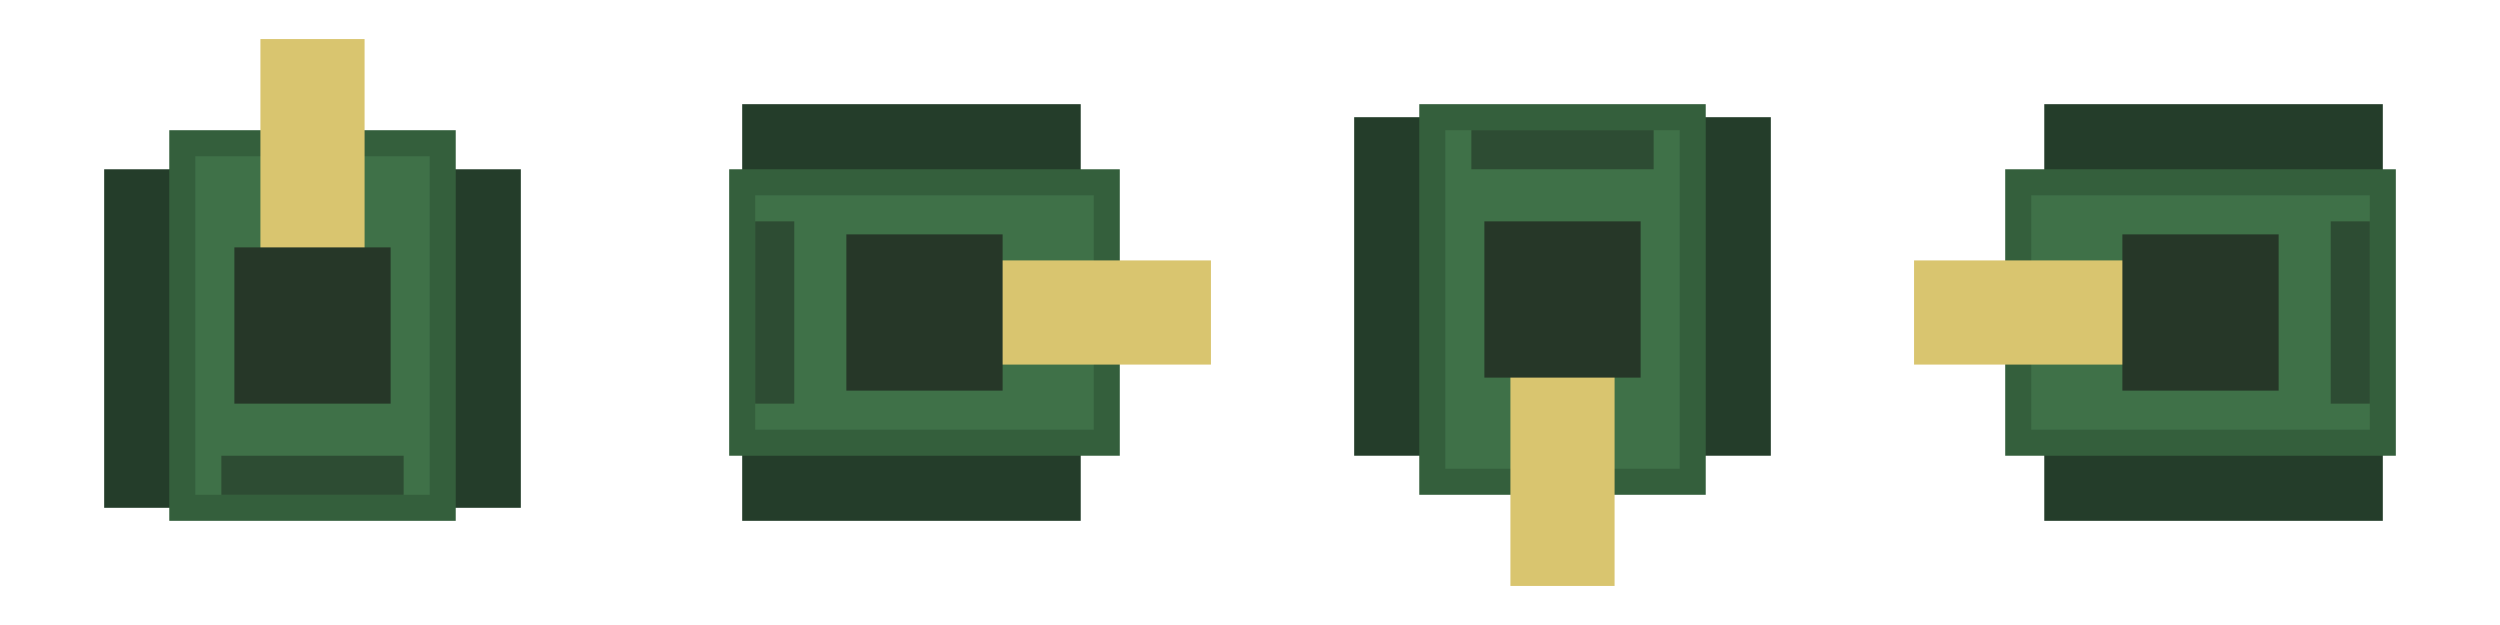
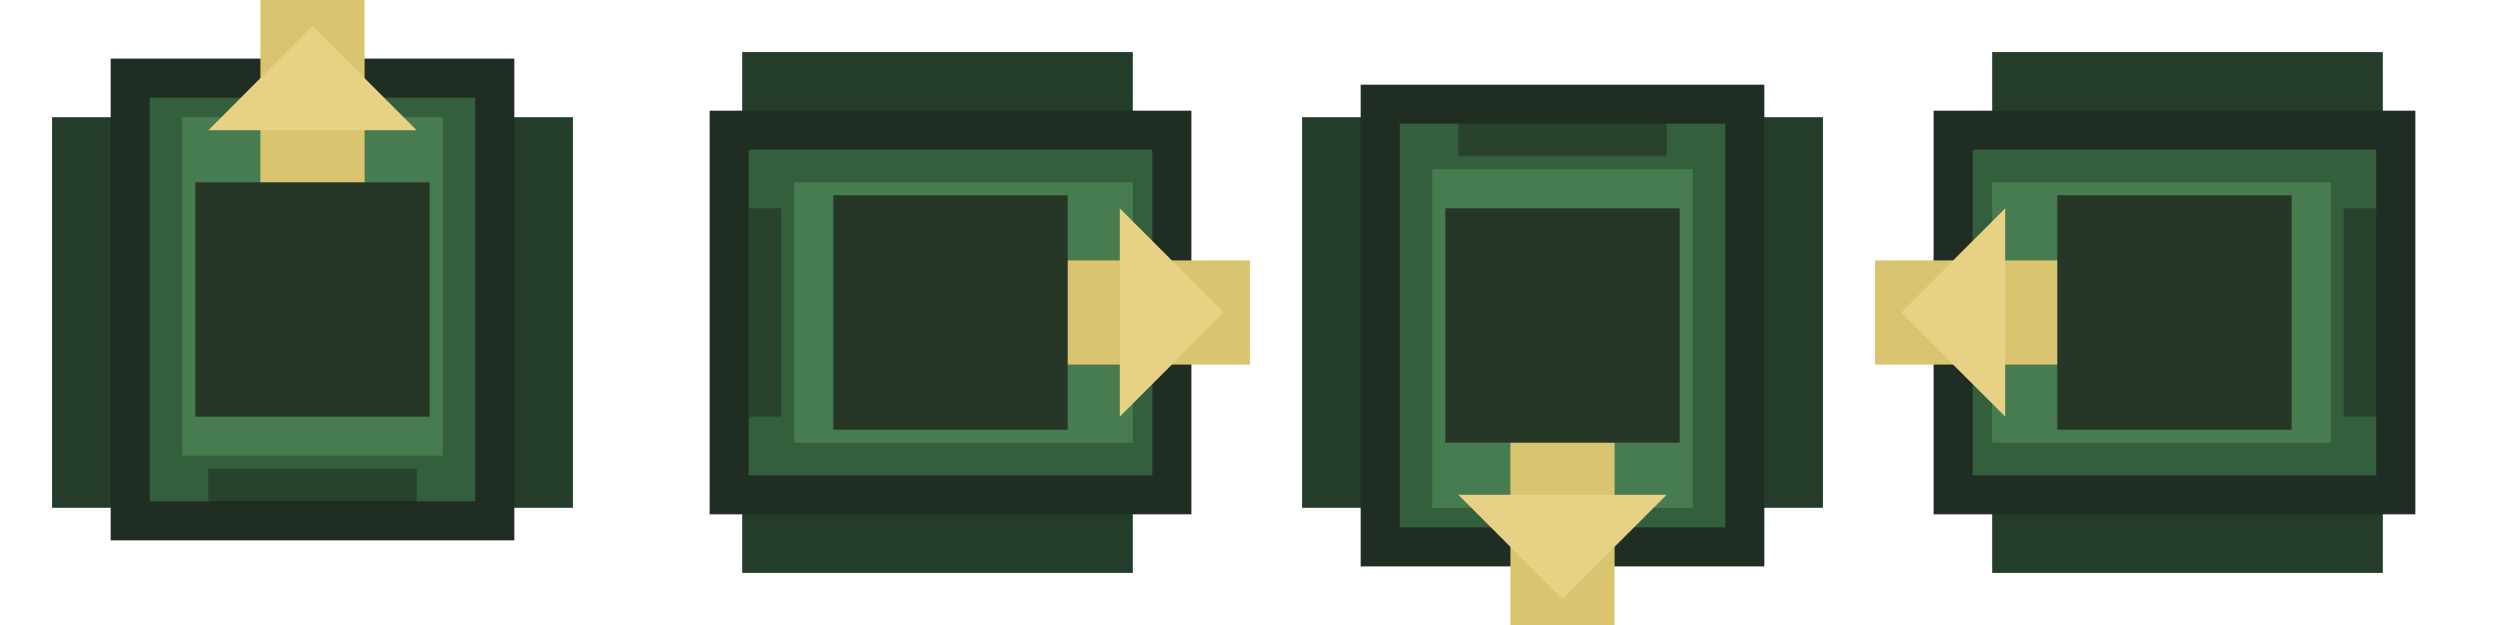
<svg xmlns="http://www.w3.org/2000/svg" width="192" height="48" viewBox="0 0 192 48">
  <defs>
    <g id="tank">
-       <rect x="8" y="13" width="7" height="26" fill="#243d2a" />
-       <rect x="33" y="13" width="7" height="26" fill="#243d2a" />
-       <rect x="13" y="10" width="22" height="30" fill="#345f3c" />
-       <rect x="15" y="12" width="18" height="26" fill="#3f7148" />
-       <rect x="20" y="3" width="8" height="18" fill="#d9c56f" />
-       <rect x="18" y="19" width="12" height="12" fill="#263728" />
-       <rect x="17" y="35" width="14" height="3" fill="#1f2d22" opacity="0.55" />
+       <rect x="4" y="9" width="8" height="30" fill="#243d2a" />
+       <rect x="36" y="9" width="8" height="30" fill="#243d2a" />
+       <rect x="10" y="6" width="28" height="34" fill="#345f3c" stroke="#1f2d22" stroke-width="3" />
+       <rect x="14" y="9" width="20" height="26" fill="#467c50" />
+       <rect x="20" y="0" width="8" height="28" fill="#d9c56f" />
+       <rect x="15" y="14" width="18" height="18" fill="#263728" />
+       <path d="M24 2l8 8H16z" fill="#e6d184" />
+       <rect x="16" y="36" width="16" height="3" fill="#1f2d22" opacity="0.58" />
    </g>
  </defs>
  <use href="#tank" />
  <g transform="translate(48 0) rotate(90 24 24)">
    <use href="#tank" />
  </g>
  <g transform="translate(96 0) rotate(180 24 24)">
    <use href="#tank" />
  </g>
  <g transform="translate(144 0) rotate(-90 24 24)">
    <use href="#tank" />
  </g>
</svg>
